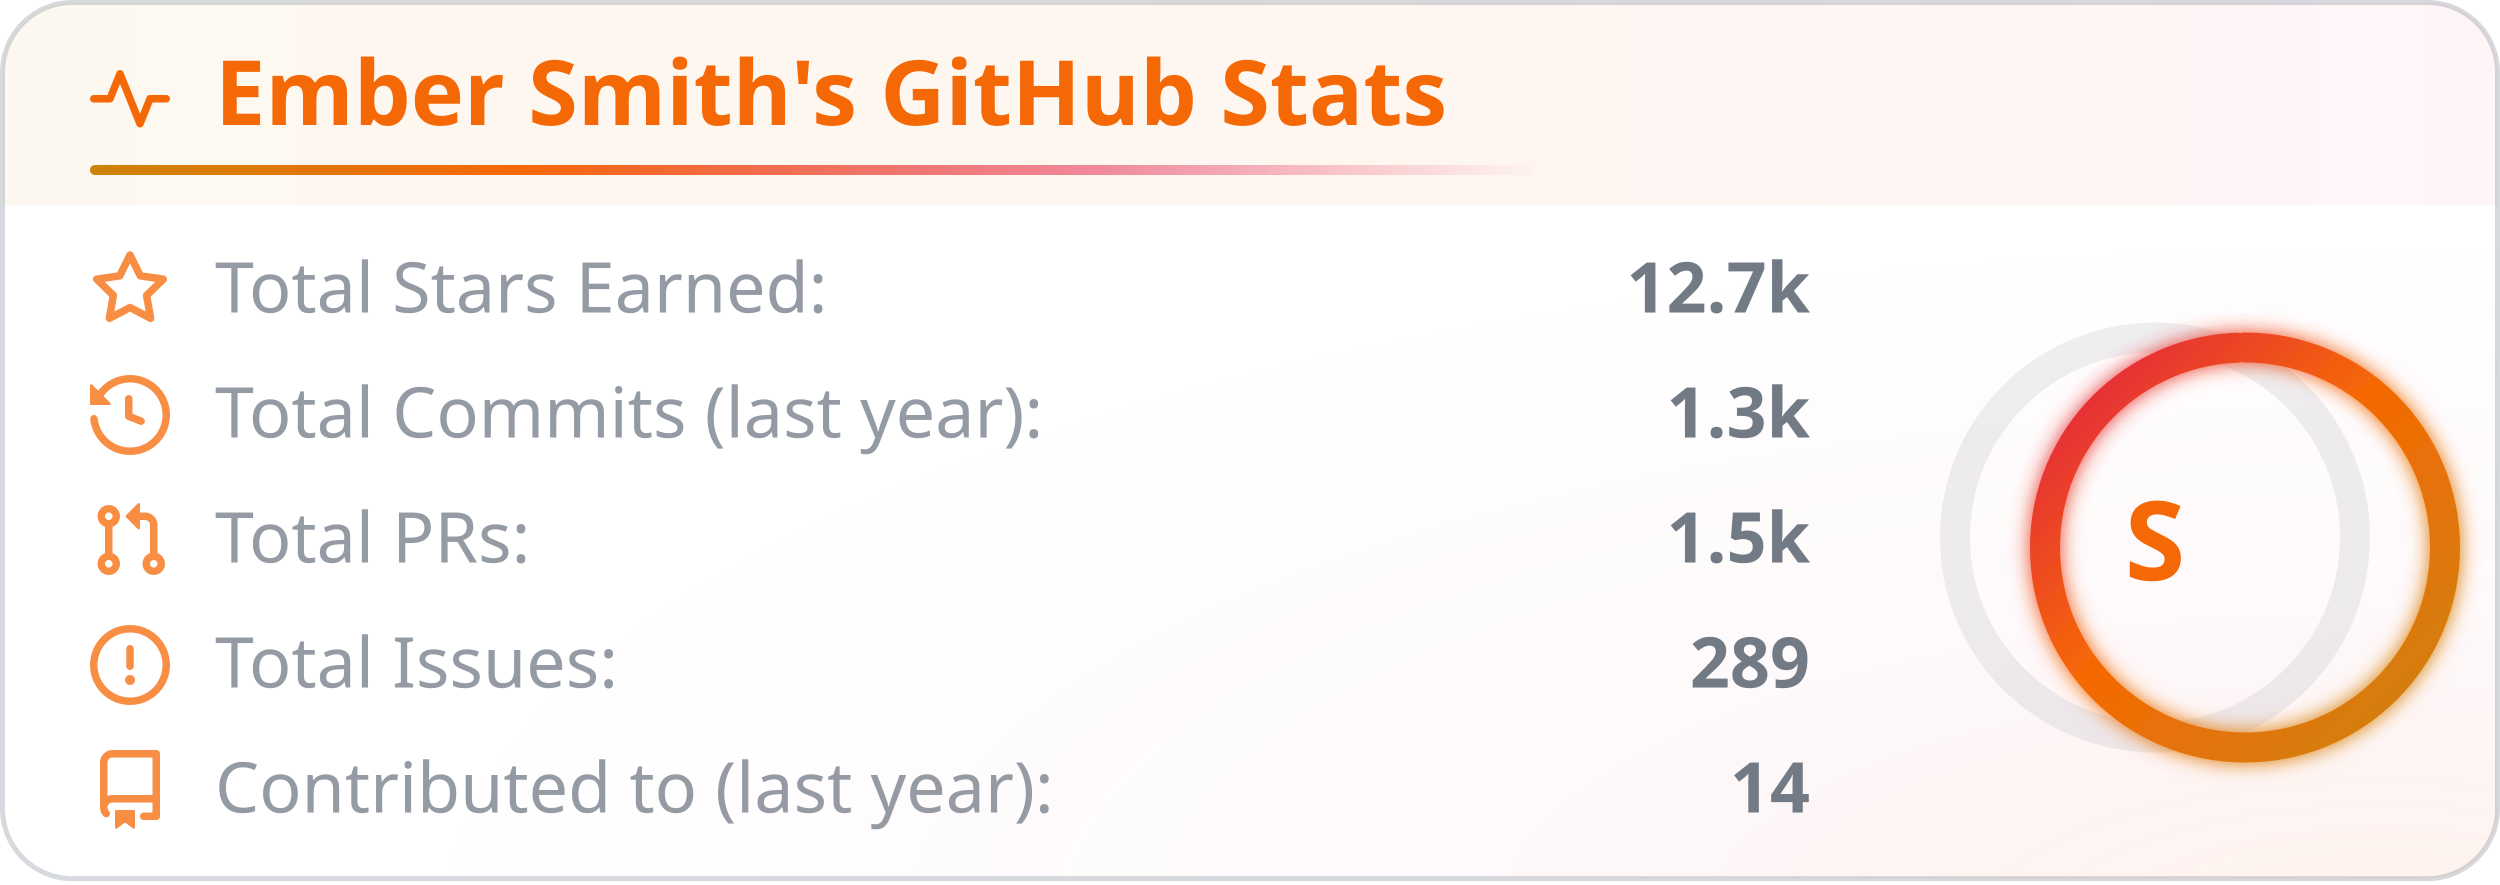
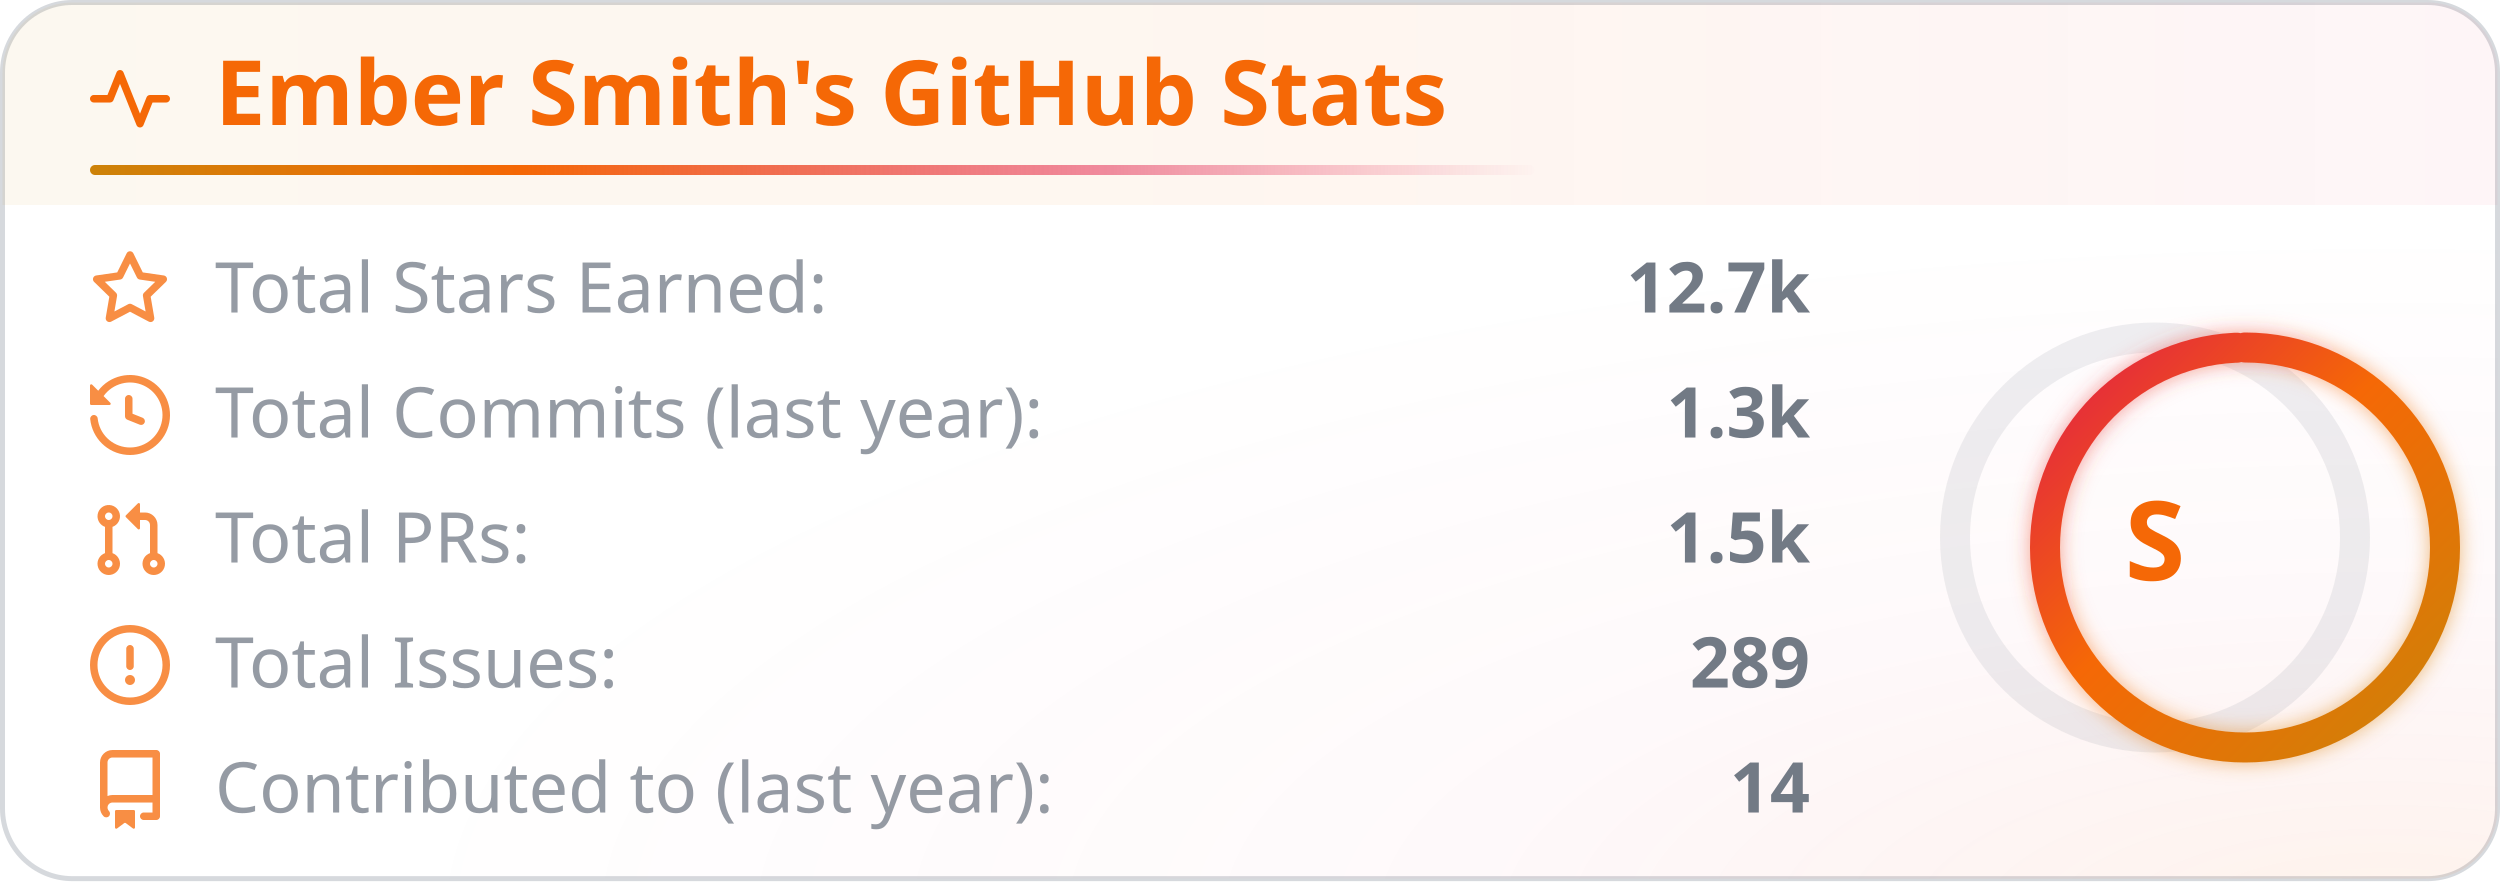
<svg xmlns="http://www.w3.org/2000/svg" width="500" height="177" viewBox="0 0 500 177" fill="none" role="img" aria-labelledby="title-id desc-id">
  <style>
    .header {
      font: 600 18px 'Segoe UI', Ubuntu, "Helvetica Neue", Sans-Serif;
      fill: #f56806;
      animation: fadeInAnimation 0.8s ease-in-out backwards;
    }
    /* The icon reads against the title rather than with it, so it keeps its own color. */
    .title-icon {
      fill: #f56806;
      animation: fadeInAnimation 0.8s ease-in-out backwards;
    }
    .title-accent {
      transform-box: fill-box;
      transform-origin: left center;
      animation: trailAnimation 0.9s cubic-bezier(0.2, 0.7, 0.2, 1) 0.2s backwards;
    }
    @supports(-moz-appearance: auto) {
      /* Selector detects Firefox */
      .header {
        font-size: 15.5px;
      }
    }
    .stat {
      font: 400 14px 'Segoe UI', Ubuntu, "Helvetica Neue", Sans-Serif;
      fill: #727a85;
      font-variant-numeric: tabular-nums;
    }
    @supports(-moz-appearance: auto) {
      /* Selector detects Firefox */
      .stat {
        font-size: 12px;
      }
    }
    .stagger {
      animation: fadeInAnimation 0.3s ease-in-out backwards;
    }
    .rank-text {
      font: 700 22px 'Segoe UI', Ubuntu, "Helvetica Neue", Sans-Serif;
      fill: #f56806;
      transform: translate(-5px, 5px);
      animation: scaleInAnimation 0.3s ease-in-out backwards;
    }
    .rank-percentile-header {
      font-size: 14px;
    }
    .rank-percentile-text {
      font-size: 16px;
    }
    /* Labels recede so that the values read first. */
    .not_bold {
      font-weight: 400;
      opacity: 0.75;
    }
    .bold {
      font-weight: 600;
    }
    .icon {
      fill: #f56806;
      opacity: 0.75;
      display: block;
    }
    .rank-circle-rim {
      stroke: #727a85;
      fill: none;
      stroke-width: 6;
      opacity: 0.12;
    }
    .rank-circle {
      stroke: url(#heat-ring);
      stroke-dasharray: 251.327;
      fill: none;
      stroke-width: 6;
      stroke-linecap: round;
      opacity: 1;
      transform-origin: -10px 8px;
      transform: rotate(-90deg);
      stroke-dashoffset: 1.612;
      animation: rankAnimation 0.8s backwards ease-in-out;
    }
    @keyframes rankAnimation {
      from {
        stroke-dashoffset: 251.327;
      }
      to {
        stroke-dashoffset: 1.612;
      }
    }
    /* A spark burns out at the top of its rise, so its resting frame is unlit. */
    .spark {
      fill: #cc8308;
      opacity: 0;
      animation: sparkAnimation 3.4s ease-out 3 backwards;
    }
    @keyframes sparkAnimation {
      0% {
        opacity: 0;
        transform: translateY(0);
      }
      15% {
        opacity: 1;
      }
      100% {
        opacity: 0;
        transform: translateY(-56px);
      }
    }
    /* Animations */
    @keyframes scaleInAnimation {
      from {
        transform: translate(-5px, 5px) scale(0);
      }
      to {
        transform: translate(-5px, 5px) scale(1);
      }
    }
    @keyframes fadeInAnimation {
      from {
        opacity: 0;
      }
      to {
        opacity: 1;
      }
    }
    @keyframes trailAnimation {
      from {
        transform: scaleX(0);
      }
    }
    @media (prefers-reduced-motion: reduce) {
      * {
        animation-duration: 0s !important;
        animation-delay: 0s !important;
      }
    }
  </style>
  <defs>
    <linearGradient id="heat" x1="0" y1="0" x2="1" y2="0">
      <stop offset="0" class="heat-0" stop-color="#cc8308" />
      <stop offset="0.55" class="heat-1" stop-color="#f56806" />
      <stop offset="1" class="heat-2" stop-color="#e11d48" />
    </linearGradient>
    <linearGradient id="heat-ring" x1="0" y1="1" x2="1" y2="0">
      <stop offset="0" class="heat-0" stop-color="#cc8308" />
      <stop offset="0.55" class="heat-1" stop-color="#f56806" />
      <stop offset="1" class="heat-2" stop-color="#e11d48" />
    </linearGradient>
    <linearGradient id="heat-trail" x1="0" y1="0" x2="1" y2="0">
      <stop offset="0" class="heat-0" stop-color="#cc8308" />
      <stop offset="0.3" class="heat-1" stop-color="#f56806" />
      <stop offset="0.7" class="heat-2" stop-color="#e11d48" stop-opacity="0.5" />
      <stop offset="1" class="heat-2" stop-color="#e11d48" stop-opacity="0" />
    </linearGradient>
    <linearGradient id="heat-band" x1="0" y1="0" x2="1" y2="0">
      <stop offset="0" class="band-0" stop-color="#cc8308" stop-opacity="0.06" />
      <stop offset="0.55" class="band-1" stop-color="#f56806" stop-opacity="0.06" />
      <stop offset="1" class="band-2" stop-color="#e11d48" stop-opacity="0.042" />
    </linearGradient>
    <radialGradient id="heat-glow" cx="0.95" cy="1.05" r="0.8">
      <stop offset="0" class="glow-core" stop-color="#f56806" stop-opacity="0.08" />
      <stop offset="0.45" class="glow-edge" stop-color="#e11d48" stop-opacity="0.028" />
      <stop offset="1" class="heat-2" stop-color="#e11d48" stop-opacity="0" />
    </radialGradient>
    <filter id="heat-bloom" x="-50%" y="-50%" width="200%" height="200%">
-       <feGaussianBlur stdDeviation="2" result="bloom" />
-       <feMerge>
-         <feMergeNode in="bloom" />
-         <feMergeNode in="SourceGraphic" />
-       </feMerge>
+       <feGaussianBlur stdDeviation="2" />
+       <feComponentTransfer>
+         <feFuncA type="linear" slope="0.5" />
+       </feComponentTransfer>
    </filter>
  </defs>
  <rect data-testid="card-bg" class="card-bg" x="0.5" y="0.5" rx="14" height="99%" width="499" stroke="#8b949e59" fill="#ffffff00" stroke-opacity="1" />
  <rect data-testid="card-glow" x="0.5" y="0.5" rx="14" height="99%" width="499" fill="url(#heat-glow)" />
  <path data-testid="title-band" d="M0.5 14.5a14 14 0 0 1 14 -14h471a14 14 0 0 1 14 14v26.5h-499z" fill="url(#heat-band)" />
  <g data-testid="card-title" transform="translate(18, 25)">
    <g>
      <svg class="title-icon" x="0" y="-13" viewBox="0 0 16 16" version="1.1" width="16" height="16">
        <path d="M6 2c.306 0 .582.187.696.471L10 10.731l1.304-3.26A.751.751 0 0 1 12 7h3.25a.75.75 0 0 1 0 1.5h-2.742l-1.812 4.529a.751.751 0 0 1-1.392 0L6 4.769l-1.304 3.26A.751.751 0 0 1 4 8.5H.75a.75.75 0 0 1 0-1.5h2.742l1.812-4.529A.751.751 0 0 1 6 2Z" />
      </svg>
    </g>
    <g transform="translate(25, 0)">
      <text x="0" y="0" class="header" data-testid="header">Ember Smith's GitHub Stats</text>
    </g>
    <rect data-testid="title-accent" class="title-accent" x="0" y="8" width="288.9" height="2" rx="1" fill="url(#heat-trail)" />
  </g>
  <g data-testid="main-card-body" transform="translate(0, 50)">
    <g data-testid="rank-circle" transform="translate(441, 49.5)">
      <circle class="rank-circle-rim" cx="-10" cy="8" r="40" />
-       <circle class="rank-circle" cx="-10" cy="8" r="40" filter="url(#heat-bloom)" />
+       <circle class="rank-circle" cx="-10" cy="8" r="40" data-testid="rank-ring-glow" filter="url(#heat-bloom)" />
+       <circle class="rank-circle" cx="-10" cy="8" r="40" data-testid="rank-ring" />
      <g class="rank-text">
        <text x="-5" alignment-baseline="central" dominant-baseline="central" text-anchor="middle" y="3" data-testid="level-rank-icon">S</text>
      </g>
      <circle class="spark" cx="-36" cy="42" r="1.7" style="animation-delay: 0s" />
      <circle class="spark" cx="-20" cy="48" r="1.7" style="animation-delay: 1.1s" />
      <circle class="spark" cx="-6" cy="44" r="1.7" style="animation-delay: 2.2s" />
      <circle class="spark" cx="8" cy="50" r="1.7" style="animation-delay: 0.6s" />
      <circle class="spark" cx="20" cy="40" r="1.7" style="animation-delay: 1.7s" />
    </g>
    <svg x="0" y="0">
      <g>
        <g class="stagger" style="animation-delay: 120ms" transform="translate(18, 0)">
          <svg data-testid="icon" class="icon" viewBox="0 0 16 16" version="1.1" width="16" height="16">
            <path fill-rule="evenodd" d="M8 .25a.75.75 0 01.673.418l1.882 3.815 4.21.612a.75.75 0 01.416 1.279l-3.046 2.97.719 4.192a.75.75 0 01-1.088.791L8 12.347l-3.766 1.98a.75.75 0 01-1.088-.79l.72-4.194L.818 6.374a.75.75 0 01.416-1.28l4.21-.611L7.327.668A.75.75 0 018 .25zm0 2.445L6.615 5.5a.75.75 0 01-.564.41l-3.097.45 2.24 2.184a.75.75 0 01.216.664l-.528 3.084 2.769-1.456a.75.75 0 01.698 0l2.77 1.456-.53-3.084a.75.75 0 01.216-.664l2.24-2.183-3.096-.45a.75.75 0 01-.564-.41L8 2.694v.001z" />
          </svg>
          <text class="stat not_bold" x="25" y="12.5">Total Stars Earned:</text>
          <text class="stat bold" x="344" text-anchor="end" y="12.5" data-testid="stars">12.7k</text>
        </g>
      </g>
      <g transform="translate(0, 25)">
        <g class="stagger" style="animation-delay: 160ms" transform="translate(18, 0)">
          <svg data-testid="icon" class="icon" viewBox="0 0 16 16" version="1.1" width="16" height="16">
            <path fill-rule="evenodd" d="M1.643 3.143L.427 1.927A.25.25 0 000 2.104V5.75c0 .138.112.25.25.25h3.646a.25.25 0 00.177-.427L2.715 4.215a6.5 6.5 0 11-1.18 4.458.75.75 0 10-1.493.154 8.001 8.001 0 101.6-5.684zM7.75 4a.75.75 0 01.75.75v2.992l2.028.812a.75.75 0 01-.557 1.392l-2.5-1A.75.75 0 017 8.25v-3.5A.75.75 0 017.75 4z" />
          </svg>
          <text class="stat not_bold" x="25" y="12.5">Total Commits (last year):</text>
          <text class="stat bold" x="344" text-anchor="end" y="12.5" data-testid="commits">1.3k</text>
        </g>
      </g>
      <g transform="translate(0, 50)">
        <g class="stagger" style="animation-delay: 200ms" transform="translate(18, 0)">
          <svg data-testid="icon" class="icon" viewBox="0 0 16 16" version="1.1" width="16" height="16">
            <path fill-rule="evenodd" d="M7.177 3.073L9.573.677A.25.25 0 0110 .854v4.792a.25.25 0 01-.427.177L7.177 3.427a.25.25 0 010-.354zM3.75 2.5a.75.75 0 100 1.5.75.75 0 000-1.5zm-2.25.75a2.25 2.25 0 113 2.122v5.256a2.251 2.251 0 11-1.5 0V5.372A2.25 2.25 0 011.5 3.25zM11 2.5h-1V4h1a1 1 0 011 1v5.628a2.251 2.251 0 101.5 0V5A2.5 2.5 0 0011 2.5zm1 10.25a.75.75 0 111.5 0 .75.75 0 01-1.5 0zM3.75 12a.75.75 0 100 1.5.75.75 0 000-1.5z" />
          </svg>
          <text class="stat not_bold" x="25" y="12.5">Total PRs:</text>
          <text class="stat bold" x="344" text-anchor="end" y="12.5" data-testid="prs">1.5k</text>
        </g>
      </g>
      <g transform="translate(0, 75)">
        <g class="stagger" style="animation-delay: 240ms" transform="translate(18, 0)">
          <svg data-testid="icon" class="icon" viewBox="0 0 16 16" version="1.1" width="16" height="16">
            <path fill-rule="evenodd" d="M8 1.5a6.5 6.5 0 100 13 6.5 6.5 0 000-13zM0 8a8 8 0 1116 0A8 8 0 010 8zm9 3a1 1 0 11-2 0 1 1 0 012 0zm-.25-6.25a.75.75 0 00-1.5 0v3.5a.75.75 0 001.5 0v-3.5z" />
          </svg>
          <text class="stat not_bold" x="25" y="12.5">Total Issues:</text>
          <text class="stat bold" x="344" text-anchor="end" y="12.5" data-testid="issues">289</text>
        </g>
      </g>
      <g transform="translate(0, 100)">
        <g class="stagger" style="animation-delay: 280ms" transform="translate(18, 0)">
          <svg data-testid="icon" class="icon" viewBox="0 0 16 16" version="1.1" width="16" height="16">
            <path fill-rule="evenodd" d="M2 2.5A2.5 2.5 0 014.5 0h8.75a.75.75 0 01.75.75v12.5a.75.75 0 01-.75.75h-2.5a.75.75 0 110-1.5h1.75v-2h-8a1 1 0 00-.714 1.7.75.75 0 01-1.072 1.05A2.495 2.495 0 012 11.5v-9zm10.5-1V9h-8c-.356 0-.694.074-1 .208V2.5a1 1 0 011-1h8zM5 12.25v3.25a.25.25 0 00.4.2l1.45-1.087a.25.25 0 01.3 0L8.6 15.7a.25.25 0 00.4-.2v-3.25a.25.25 0 00-.25-.25h-3.5a.25.25 0 00-.25.25z" />
          </svg>
          <text class="stat not_bold" x="25" y="12.5">Contributed to (last year):</text>
          <text class="stat bold" x="344" text-anchor="end" y="12.5" data-testid="contributed_to">14</text>
        </g>
      </g>
    </svg>
  </g>
</svg>
